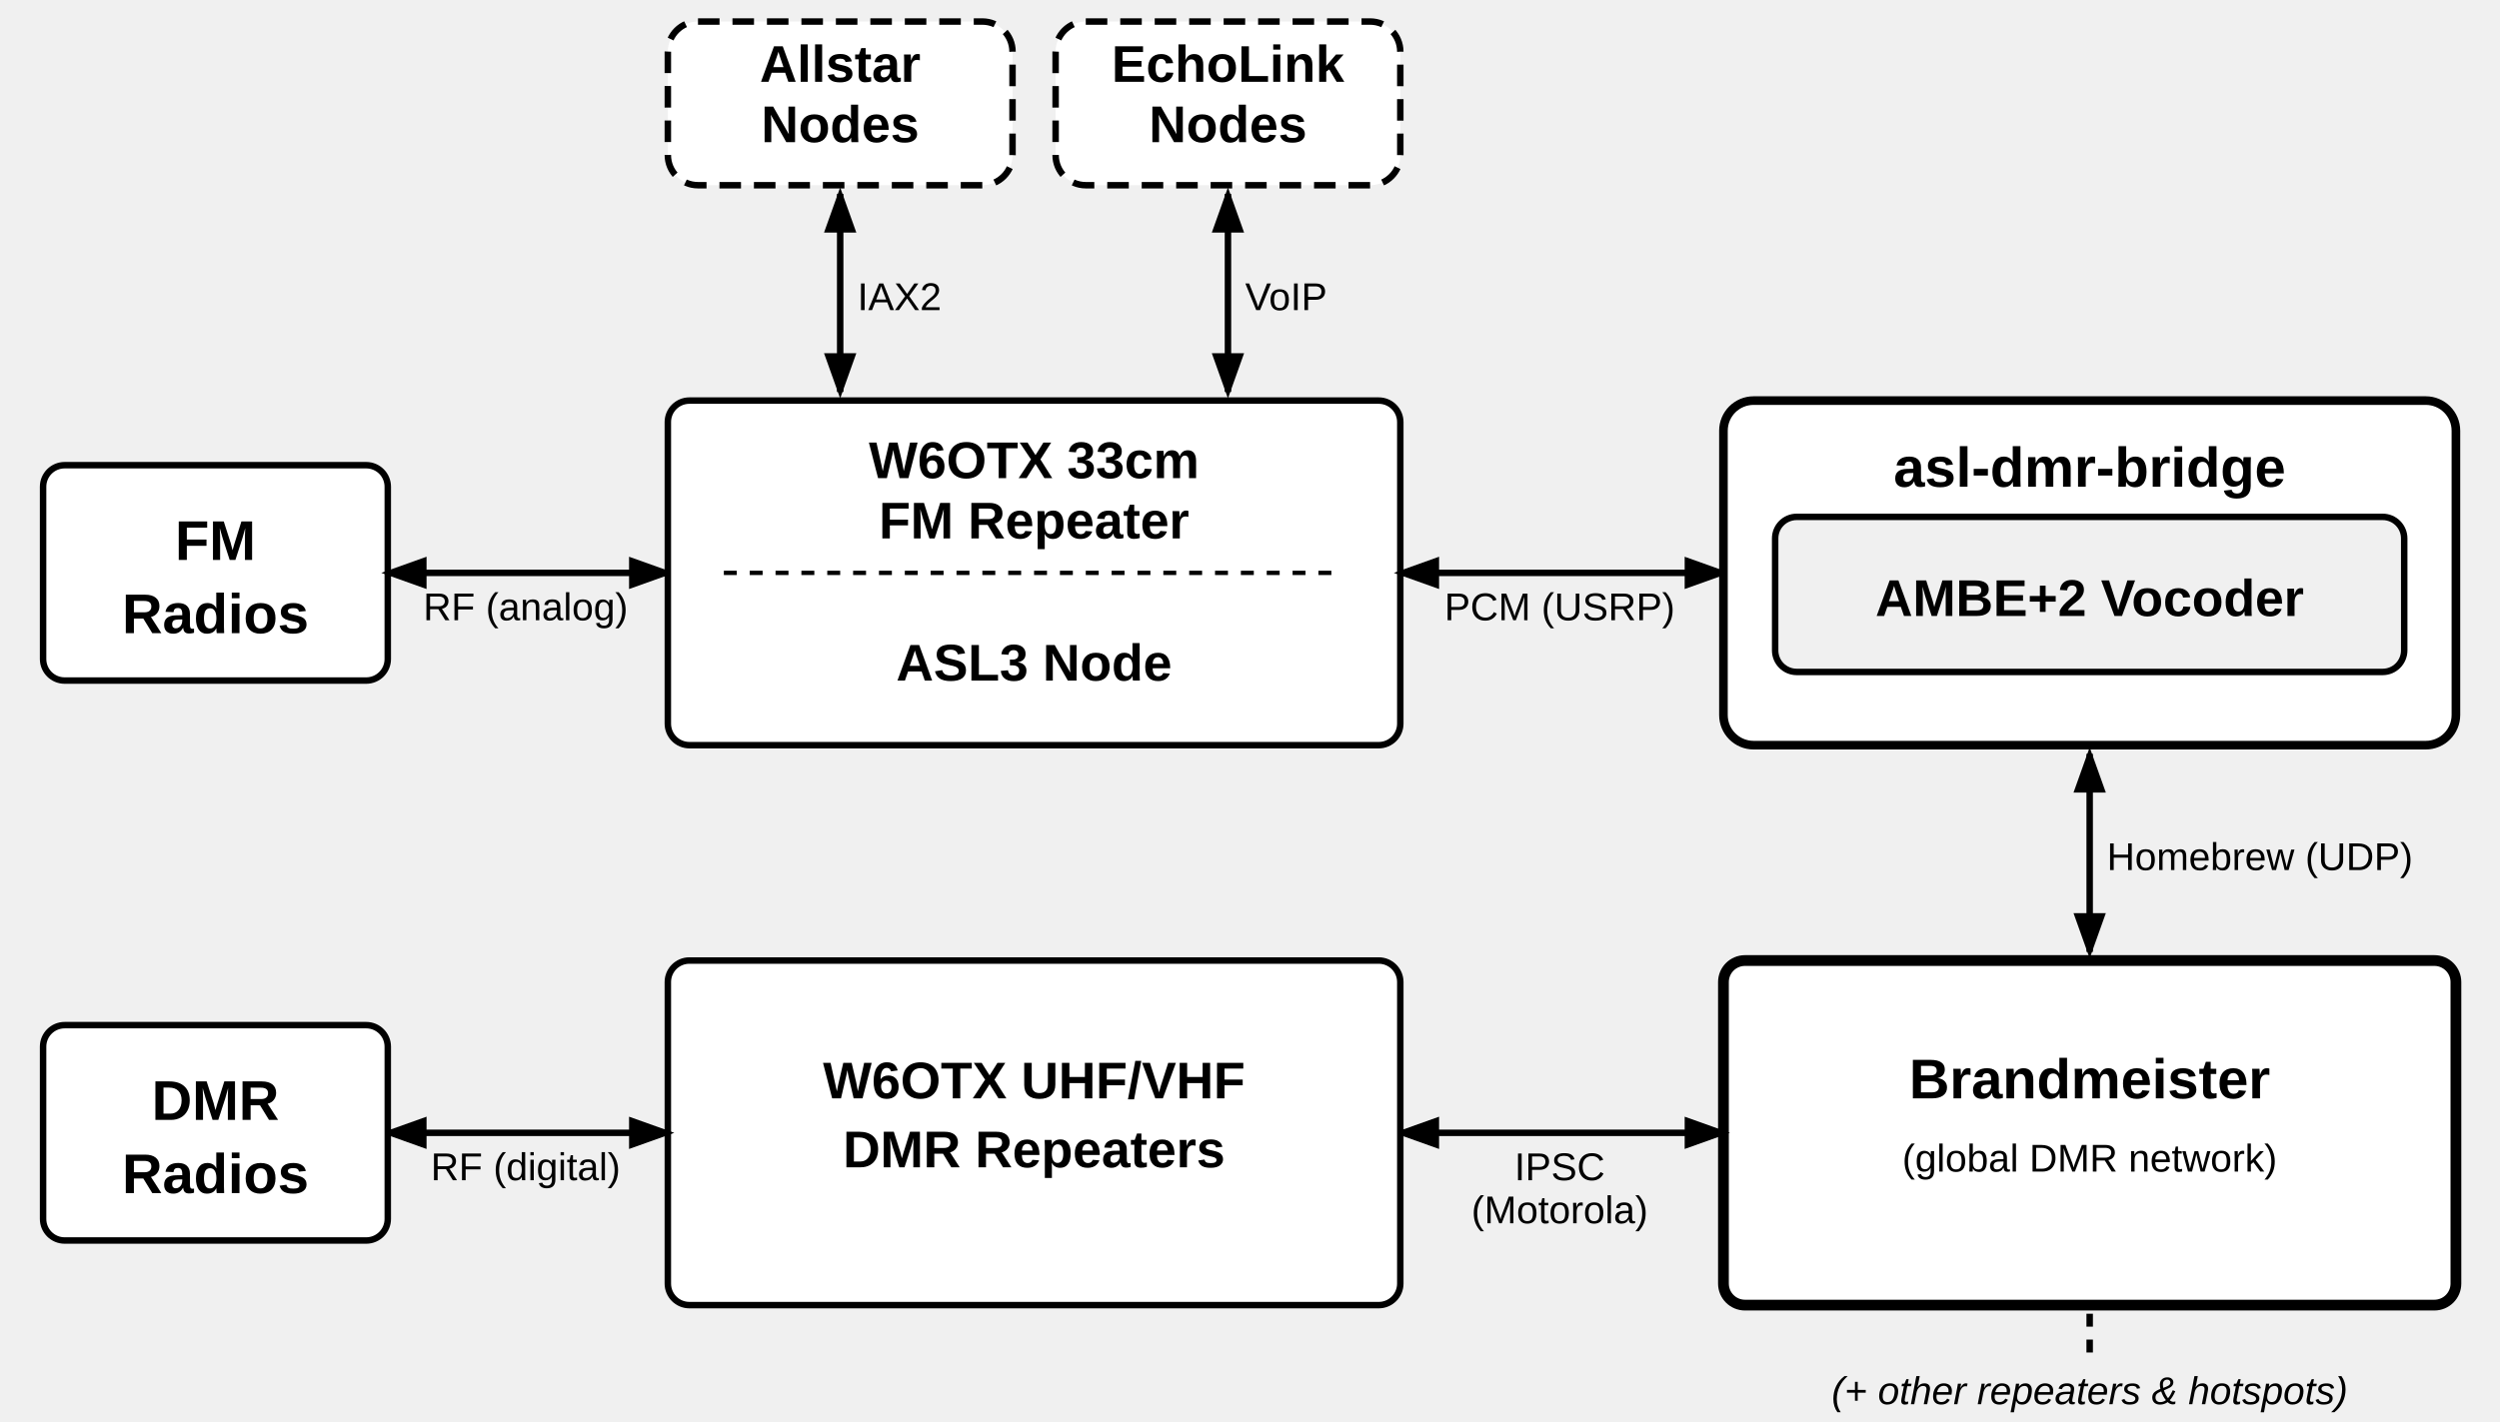
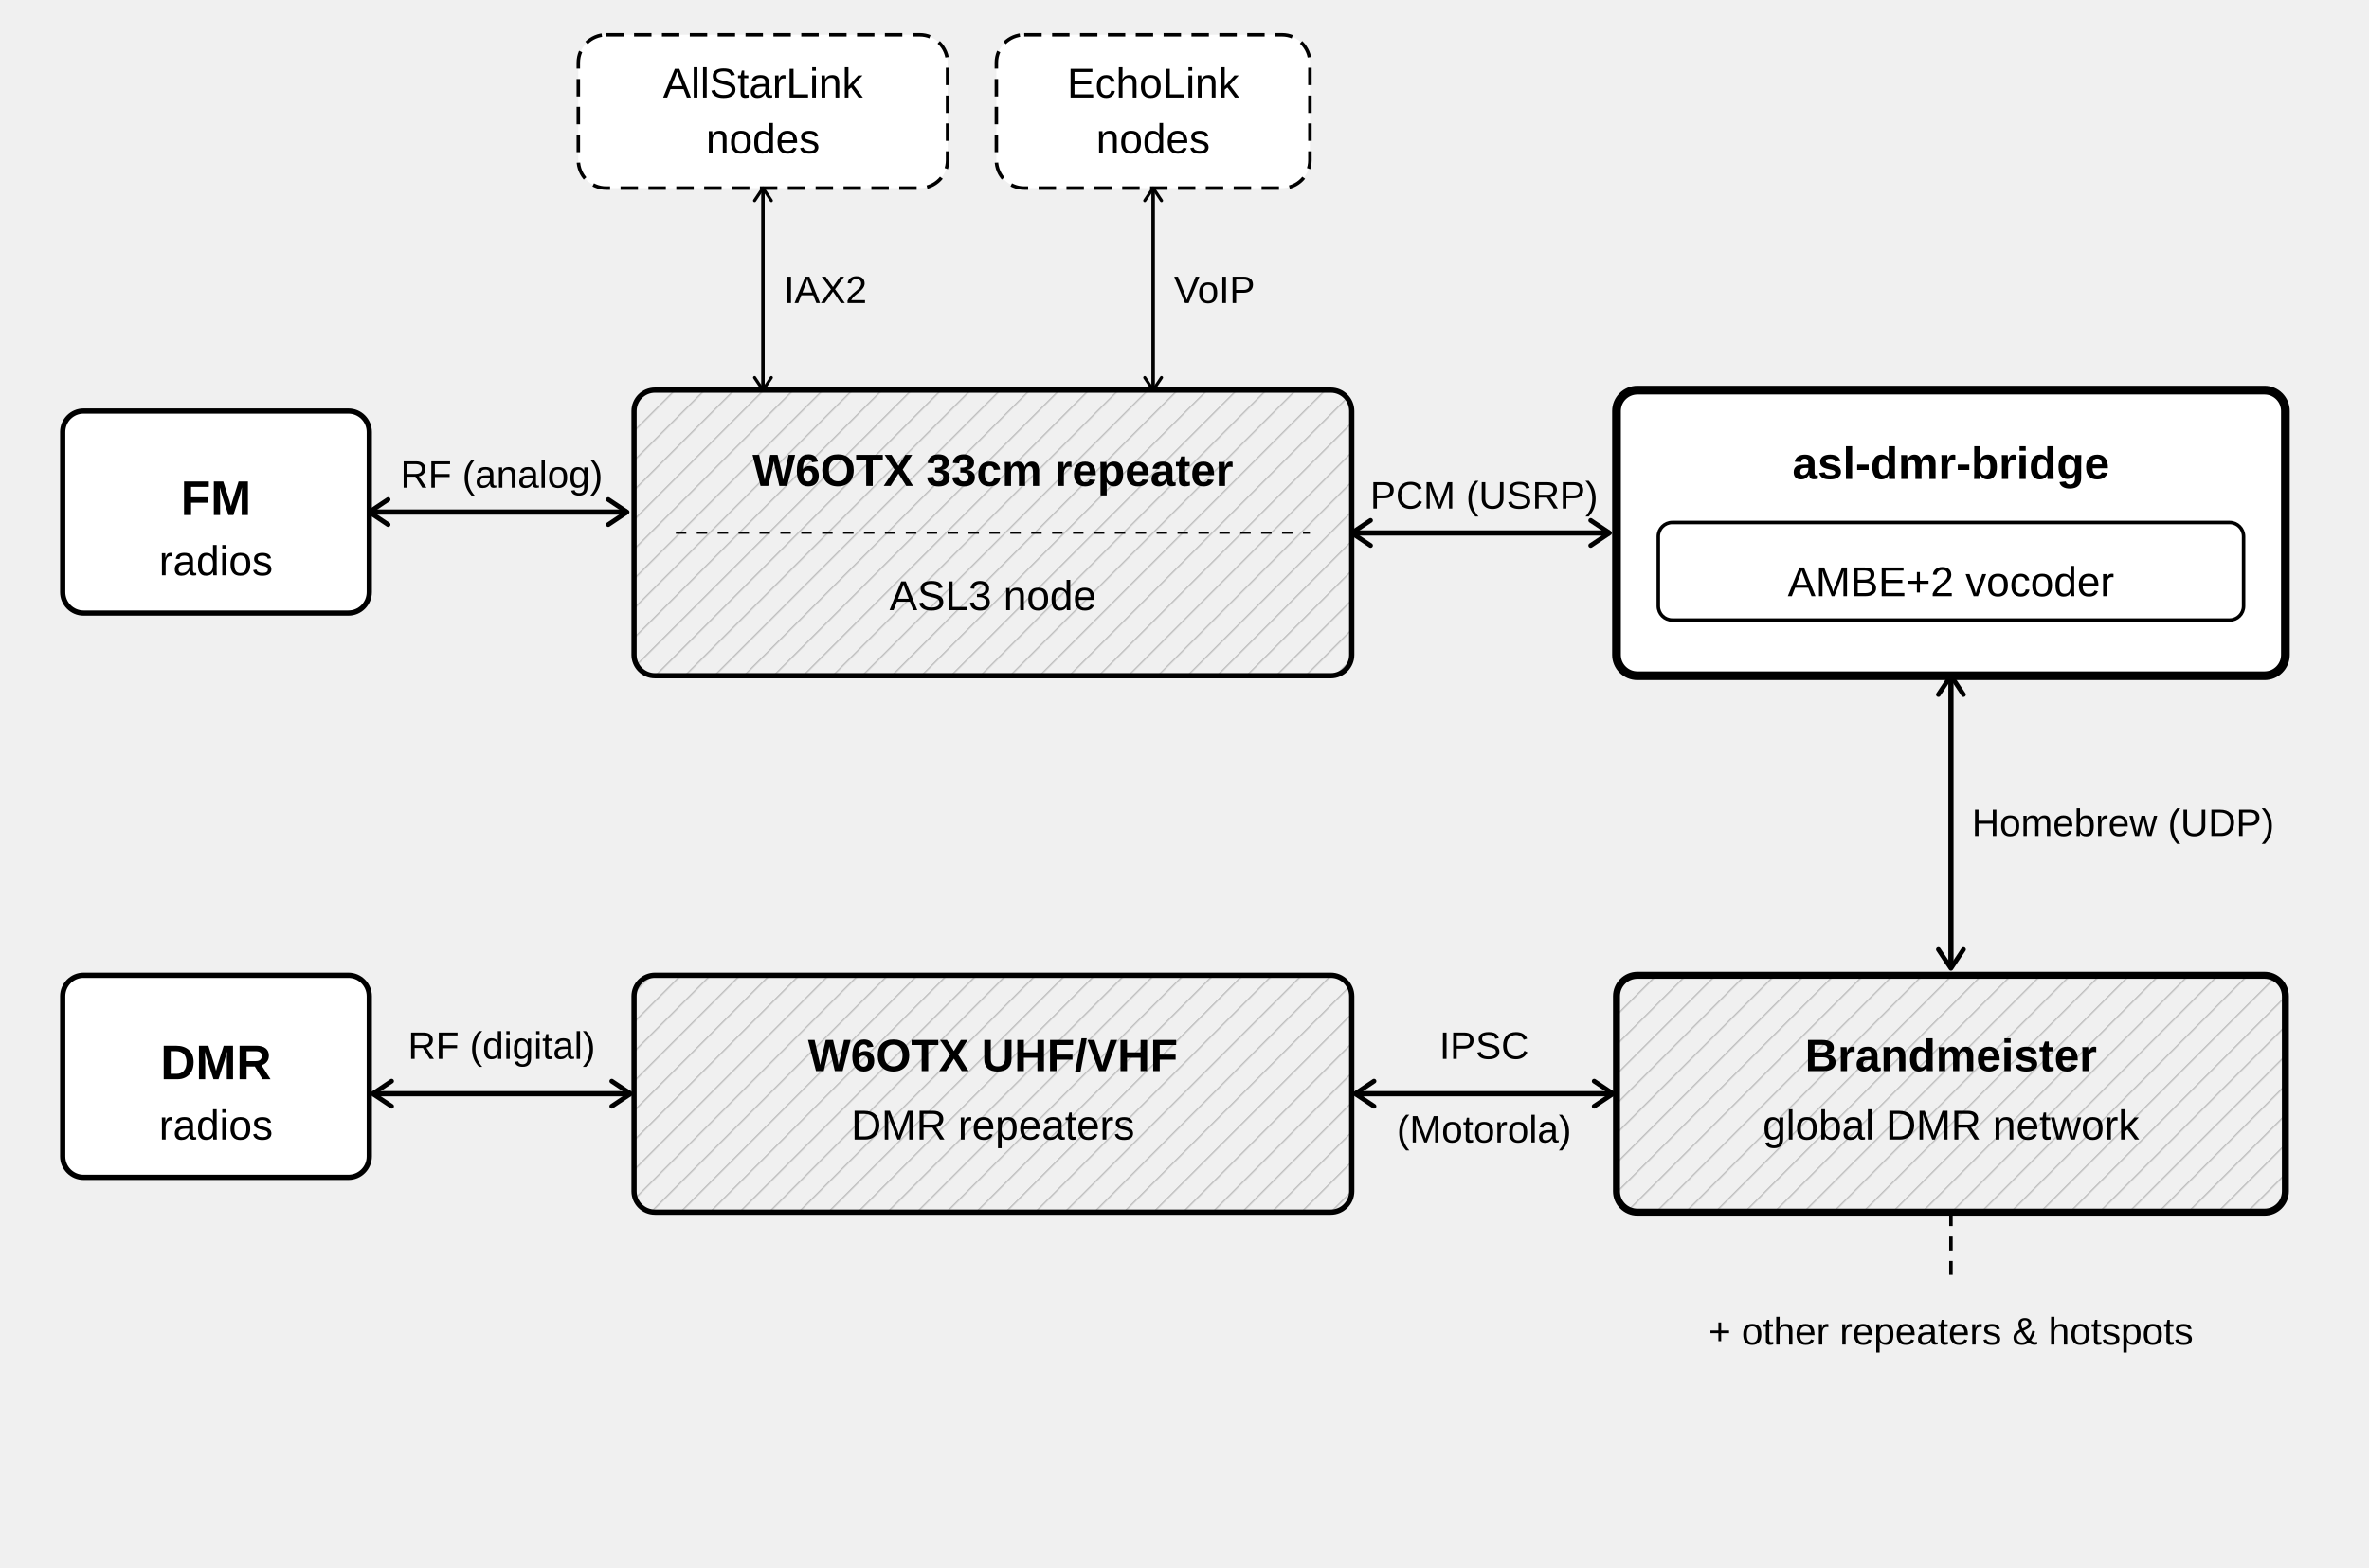
- <svg xmlns="http://www.w3.org/2000/svg" width="580" height="330" font-family="Arial, Helvetica, sans-serif">
+ <svg xmlns="http://www.w3.org/2000/svg" width="680" height="450" viewBox="0 0 680 450" role="img">
  <defs>
-     <marker id="arr" markerWidth="7" markerHeight="5" refX="6" refY="2.5" orient="auto-start-reverse">
-       <polygon points="0 0, 7 2.5, 0 5" fill="#000" />
+     <marker id="arrow" viewBox="0 0 10 10" refX="8" refY="5" markerWidth="6" markerHeight="6" orient="auto-start-reverse">
+       <path d="M2 1L8 5L2 9" fill="none" stroke="#000" stroke-width="1.5" stroke-linecap="round" stroke-linejoin="round" />
    </marker>
+     <pattern id="hatch" patternUnits="userSpaceOnUse" width="6" height="6" patternTransform="rotate(45)">
+       <line x1="0" y1="0" x2="0" y2="6" stroke="#000" stroke-width="0.8" stroke-opacity="0.2" />
+     </pattern>
  </defs>
-   <rect x="155" y="5" width="80" height="38" rx="7" fill="white" stroke="#000" stroke-width="1.5" stroke-dasharray="5,3" />
-   <text x="195" y="19" text-anchor="middle" font-size="12" font-weight="bold">Allstar</text>
-   <text x="195" y="33" text-anchor="middle" font-size="12" font-weight="bold">Nodes</text>
-   <rect x="245" y="5" width="80" height="38" rx="7" fill="white" stroke="#000" stroke-width="1.5" stroke-dasharray="5,3" />
-   <text x="285" y="19" text-anchor="middle" font-size="12" font-weight="bold">EchoLink</text>
-   <text x="285" y="33" text-anchor="middle" font-size="12" font-weight="bold">Nodes</text>
-   <line x1="195" y1="45" x2="195" y2="91" stroke="#000" stroke-width="1.5" marker-start="url(#arr)" marker-end="url(#arr)" />
-   <text x="199" y="72" text-anchor="start" font-size="9">IAX2</text>
-   <line x1="285" y1="45" x2="285" y2="91" stroke="#000" stroke-width="1.5" marker-start="url(#arr)" marker-end="url(#arr)" />
-   <text x="289" y="72" text-anchor="start" font-size="9">VoIP</text>
-   <rect x="10" y="108" width="80" height="50" rx="5" fill="white" stroke="#000" stroke-width="1.5" />
-   <text x="50" y="130" text-anchor="middle" font-size="13" font-weight="bold">FM</text>
-   <text x="50" y="147" text-anchor="middle" font-size="13" font-weight="bold">Radios</text>
-   <line x1="90" y1="133" x2="155" y2="133" stroke="#000" stroke-width="1.5" marker-start="url(#arr)" marker-end="url(#arr)" />
-   <text x="122" y="144" text-anchor="middle" font-size="9">RF (analog)</text>
-   <rect x="155" y="93" width="170" height="80" rx="5" fill="white" stroke="#000" stroke-width="1.5" />
-   <text x="240" y="111" text-anchor="middle" font-size="12" font-weight="bold">W6OTX 33cm</text>
-   <text x="240" y="125" text-anchor="middle" font-size="12" font-weight="bold">FM Repeater</text>
-   <line x1="168" y1="133" x2="312" y2="133" stroke="#000" stroke-width="1" stroke-dasharray="3,3" />
-   <text x="240" y="158" text-anchor="middle" font-size="12" font-weight="bold">ASL3 Node</text>
-   <line x1="325" y1="133" x2="400" y2="133" stroke="#000" stroke-width="1.5" marker-start="url(#arr)" marker-end="url(#arr)" />
-   <text x="362" y="144" text-anchor="middle" font-size="9">PCM (USRP)</text>
-   <rect x="400" y="93" width="170" height="80" rx="7" fill="white" stroke="#000" stroke-width="2" />
-   <text x="485" y="113" text-anchor="middle" font-size="13" font-weight="bold">asl-dmr-bridge</text>
-   <rect x="412" y="120" width="146" height="36" rx="5" fill="#f0f0f0" stroke="#000" stroke-width="1.5" />
-   <text x="485" y="143" text-anchor="middle" font-size="12" font-weight="bold">AMBE+2 Vocoder</text>
-   <line x1="485" y1="175" x2="485" y2="221" stroke="#000" stroke-width="1.5" marker-start="url(#arr)" marker-end="url(#arr)" />
-   <text x="489" y="202" text-anchor="start" font-size="9">Homebrew (UDP)</text>
-   <rect x="400" y="223" width="170" height="80" rx="5" fill="white" stroke="#000" stroke-width="2.5" />
-   <text x="485" y="255" text-anchor="middle" font-size="13" font-weight="bold">Brandmeister</text>
-   <text x="485" y="272" text-anchor="middle" font-size="9">(global DMR network)</text>
-   <line x1="325" y1="263" x2="400" y2="263" stroke="#000" stroke-width="1.5" marker-start="url(#arr)" marker-end="url(#arr)" />
-   <text x="362" y="274" text-anchor="middle" font-size="9">IPSC</text>
-   <text x="362" y="284" text-anchor="middle" font-size="9">(Motorola)</text>
-   <rect x="155" y="223" width="170" height="80" rx="5" fill="white" stroke="#000" stroke-width="1.5" />
-   <text x="240" y="255" text-anchor="middle" font-size="12" font-weight="bold">W6OTX UHF/VHF</text>
-   <text x="240" y="271" text-anchor="middle" font-size="12" font-weight="bold">DMR Repeaters</text>
-   <line x1="90" y1="263" x2="155" y2="263" stroke="#000" stroke-width="1.5" marker-start="url(#arr)" marker-end="url(#arr)" />
-   <text x="122" y="274" text-anchor="middle" font-size="9">RF (digital)</text>
-   <rect x="10" y="238" width="80" height="50" rx="5" fill="white" stroke="#000" stroke-width="1.5" />
-   <text x="50" y="260" text-anchor="middle" font-size="13" font-weight="bold">DMR</text>
-   <text x="50" y="277" text-anchor="middle" font-size="13" font-weight="bold">Radios</text>
-   <line x1="485" y1="305" x2="485" y2="317" stroke="#000" stroke-width="1.5" stroke-dasharray="3,3" />
-   <text x="485" y="326" text-anchor="middle" font-size="9" font-style="italic">(+ other repeaters &amp; hotspots)</text>
+   <rect x="166" y="10" width="106" height="44" rx="8" fill="white" stroke="#000" stroke-width="1" stroke-dasharray="5,3" />
+   <text font-family="Arial,Helvetica,sans-serif" font-size="12" x="219" y="28" text-anchor="middle">AllStarLink</text>
+   <text font-family="Arial,Helvetica,sans-serif" font-size="12" x="219" y="44" text-anchor="middle">nodes</text>
+   <rect x="286" y="10" width="90" height="44" rx="8" fill="white" stroke="#000" stroke-width="1" stroke-dasharray="5,3" />
+   <text font-family="Arial,Helvetica,sans-serif" font-size="12" x="331" y="28" text-anchor="middle">EchoLink</text>
+   <text font-family="Arial,Helvetica,sans-serif" font-size="12" x="331" y="44" text-anchor="middle">nodes</text>
+   <line x1="219" y1="54" x2="219" y2="112" stroke="#000" stroke-width="1" marker-start="url(#arrow)" marker-end="url(#arrow)" />
+   <text font-family="Arial,Helvetica,sans-serif" font-size="11" x="225" y="87" text-anchor="start">IAX2</text>
+   <line x1="331" y1="54" x2="331" y2="112" stroke="#000" stroke-width="1" marker-start="url(#arrow)" marker-end="url(#arrow)" />
+   <text font-family="Arial,Helvetica,sans-serif" font-size="11" x="337" y="87" text-anchor="start">VoIP</text>
+   <rect x="18" y="118" width="88" height="58" rx="6" fill="white" stroke="#000" stroke-width="1.5" />
+   <text font-family="Arial,Helvetica,sans-serif" font-size="14" font-weight="bold" x="62" y="143" text-anchor="middle" dominant-baseline="central">FM</text>
+   <text font-family="Arial,Helvetica,sans-serif" font-size="12" x="62" y="161" text-anchor="middle" dominant-baseline="central">radios</text>
+   <line x1="106" y1="147" x2="180" y2="147" stroke="#000" stroke-width="1.5" marker-start="url(#arrow)" marker-end="url(#arrow)" />
+   <text font-family="Arial,Helvetica,sans-serif" font-size="11" x="144" y="140" text-anchor="middle">RF (analog)</text>
+   <rect x="182" y="112" width="206" height="82" rx="6" fill="url(#hatch)" stroke="#000" stroke-width="1.5" />
+   <text font-family="Arial,Helvetica,sans-serif" font-size="13" font-weight="bold" x="285" y="135" text-anchor="middle" dominant-baseline="central">W6OTX 33cm repeater</text>
+   <line x1="194" y1="153" x2="376" y2="153" stroke="#000" stroke-width="0.5" stroke-dasharray="3,3" />
+   <text font-family="Arial,Helvetica,sans-serif" font-size="12" x="285" y="171" text-anchor="middle" dominant-baseline="central">ASL3 node</text>
+   <line x1="388" y1="153" x2="462" y2="153" stroke="#000" stroke-width="1.5" marker-start="url(#arrow)" marker-end="url(#arrow)" />
+   <text font-family="Arial,Helvetica,sans-serif" font-size="11" x="426" y="146" text-anchor="middle">PCM (USRP)</text>
+   <rect x="464" y="112" width="192" height="82" rx="6" fill="white" stroke="#000" stroke-width="2.5" />
+   <text font-family="Arial,Helvetica,sans-serif" font-size="13" font-weight="bold" x="560" y="133" text-anchor="middle" dominant-baseline="central">asl-dmr-bridge</text>
+   <rect x="476" y="150" width="168" height="28" rx="4" fill="none" stroke="#000" stroke-width="1" />
+   <text font-family="Arial,Helvetica,sans-serif" font-size="12" x="560" y="167" text-anchor="middle" dominant-baseline="central">AMBE+2 vocoder</text>
+   <line x1="560" y1="194" x2="560" y2="278" stroke="#000" stroke-width="1.5" marker-start="url(#arrow)" marker-end="url(#arrow)" />
+   <text font-family="Arial,Helvetica,sans-serif" font-size="11" x="566" y="240" text-anchor="start">Homebrew (UDP)</text>
+   <rect x="464" y="280" width="192" height="68" rx="6" fill="url(#hatch)" stroke="#000" stroke-width="2" />
+   <text font-family="Arial,Helvetica,sans-serif" font-size="13" font-weight="bold" x="560" y="303" text-anchor="middle" dominant-baseline="central">Brandmeister</text>
+   <text font-family="Arial,Helvetica,sans-serif" font-size="12" x="560" y="323" text-anchor="middle" dominant-baseline="central">global DMR network</text>
+   <rect x="182" y="280" width="206" height="68" rx="6" fill="url(#hatch)" stroke="#000" stroke-width="1.5" />
+   <text font-family="Arial,Helvetica,sans-serif" font-size="13" font-weight="bold" x="285" y="303" text-anchor="middle" dominant-baseline="central">W6OTX UHF/VHF</text>
+   <text font-family="Arial,Helvetica,sans-serif" font-size="12" x="285" y="323" text-anchor="middle" dominant-baseline="central">DMR repeaters</text>
+   <line x1="463" y1="314" x2="389" y2="314" stroke="#000" stroke-width="1.5" marker-start="url(#arrow)" marker-end="url(#arrow)" />
+   <text font-family="Arial,Helvetica,sans-serif" font-size="11" x="426" y="304" text-anchor="middle">IPSC</text>
+   <text font-family="Arial,Helvetica,sans-serif" font-size="11" x="426" y="328" text-anchor="middle">(Motorola)</text>
+   <line x1="181" y1="314" x2="107" y2="314" stroke="#000" stroke-width="1.5" marker-start="url(#arrow)" marker-end="url(#arrow)" />
+   <text font-family="Arial,Helvetica,sans-serif" font-size="11" x="144" y="304" text-anchor="middle">RF (digital)</text>
+   <rect x="18" y="280" width="88" height="58" rx="6" fill="white" stroke="#000" stroke-width="1.5" />
+   <text font-family="Arial,Helvetica,sans-serif" font-size="14" font-weight="bold" x="62" y="305" text-anchor="middle" dominant-baseline="central">DMR</text>
+   <text font-family="Arial,Helvetica,sans-serif" font-size="12" x="62" y="323" text-anchor="middle" dominant-baseline="central">radios</text>
+   <line x1="560" y1="348" x2="560" y2="368" stroke="#000" stroke-width="1" stroke-dasharray="4,3" />
+   <text font-family="Arial,Helvetica,sans-serif" font-size="11" x="560" y="386" text-anchor="middle">+ other repeaters &amp; hotspots</text>
</svg>
